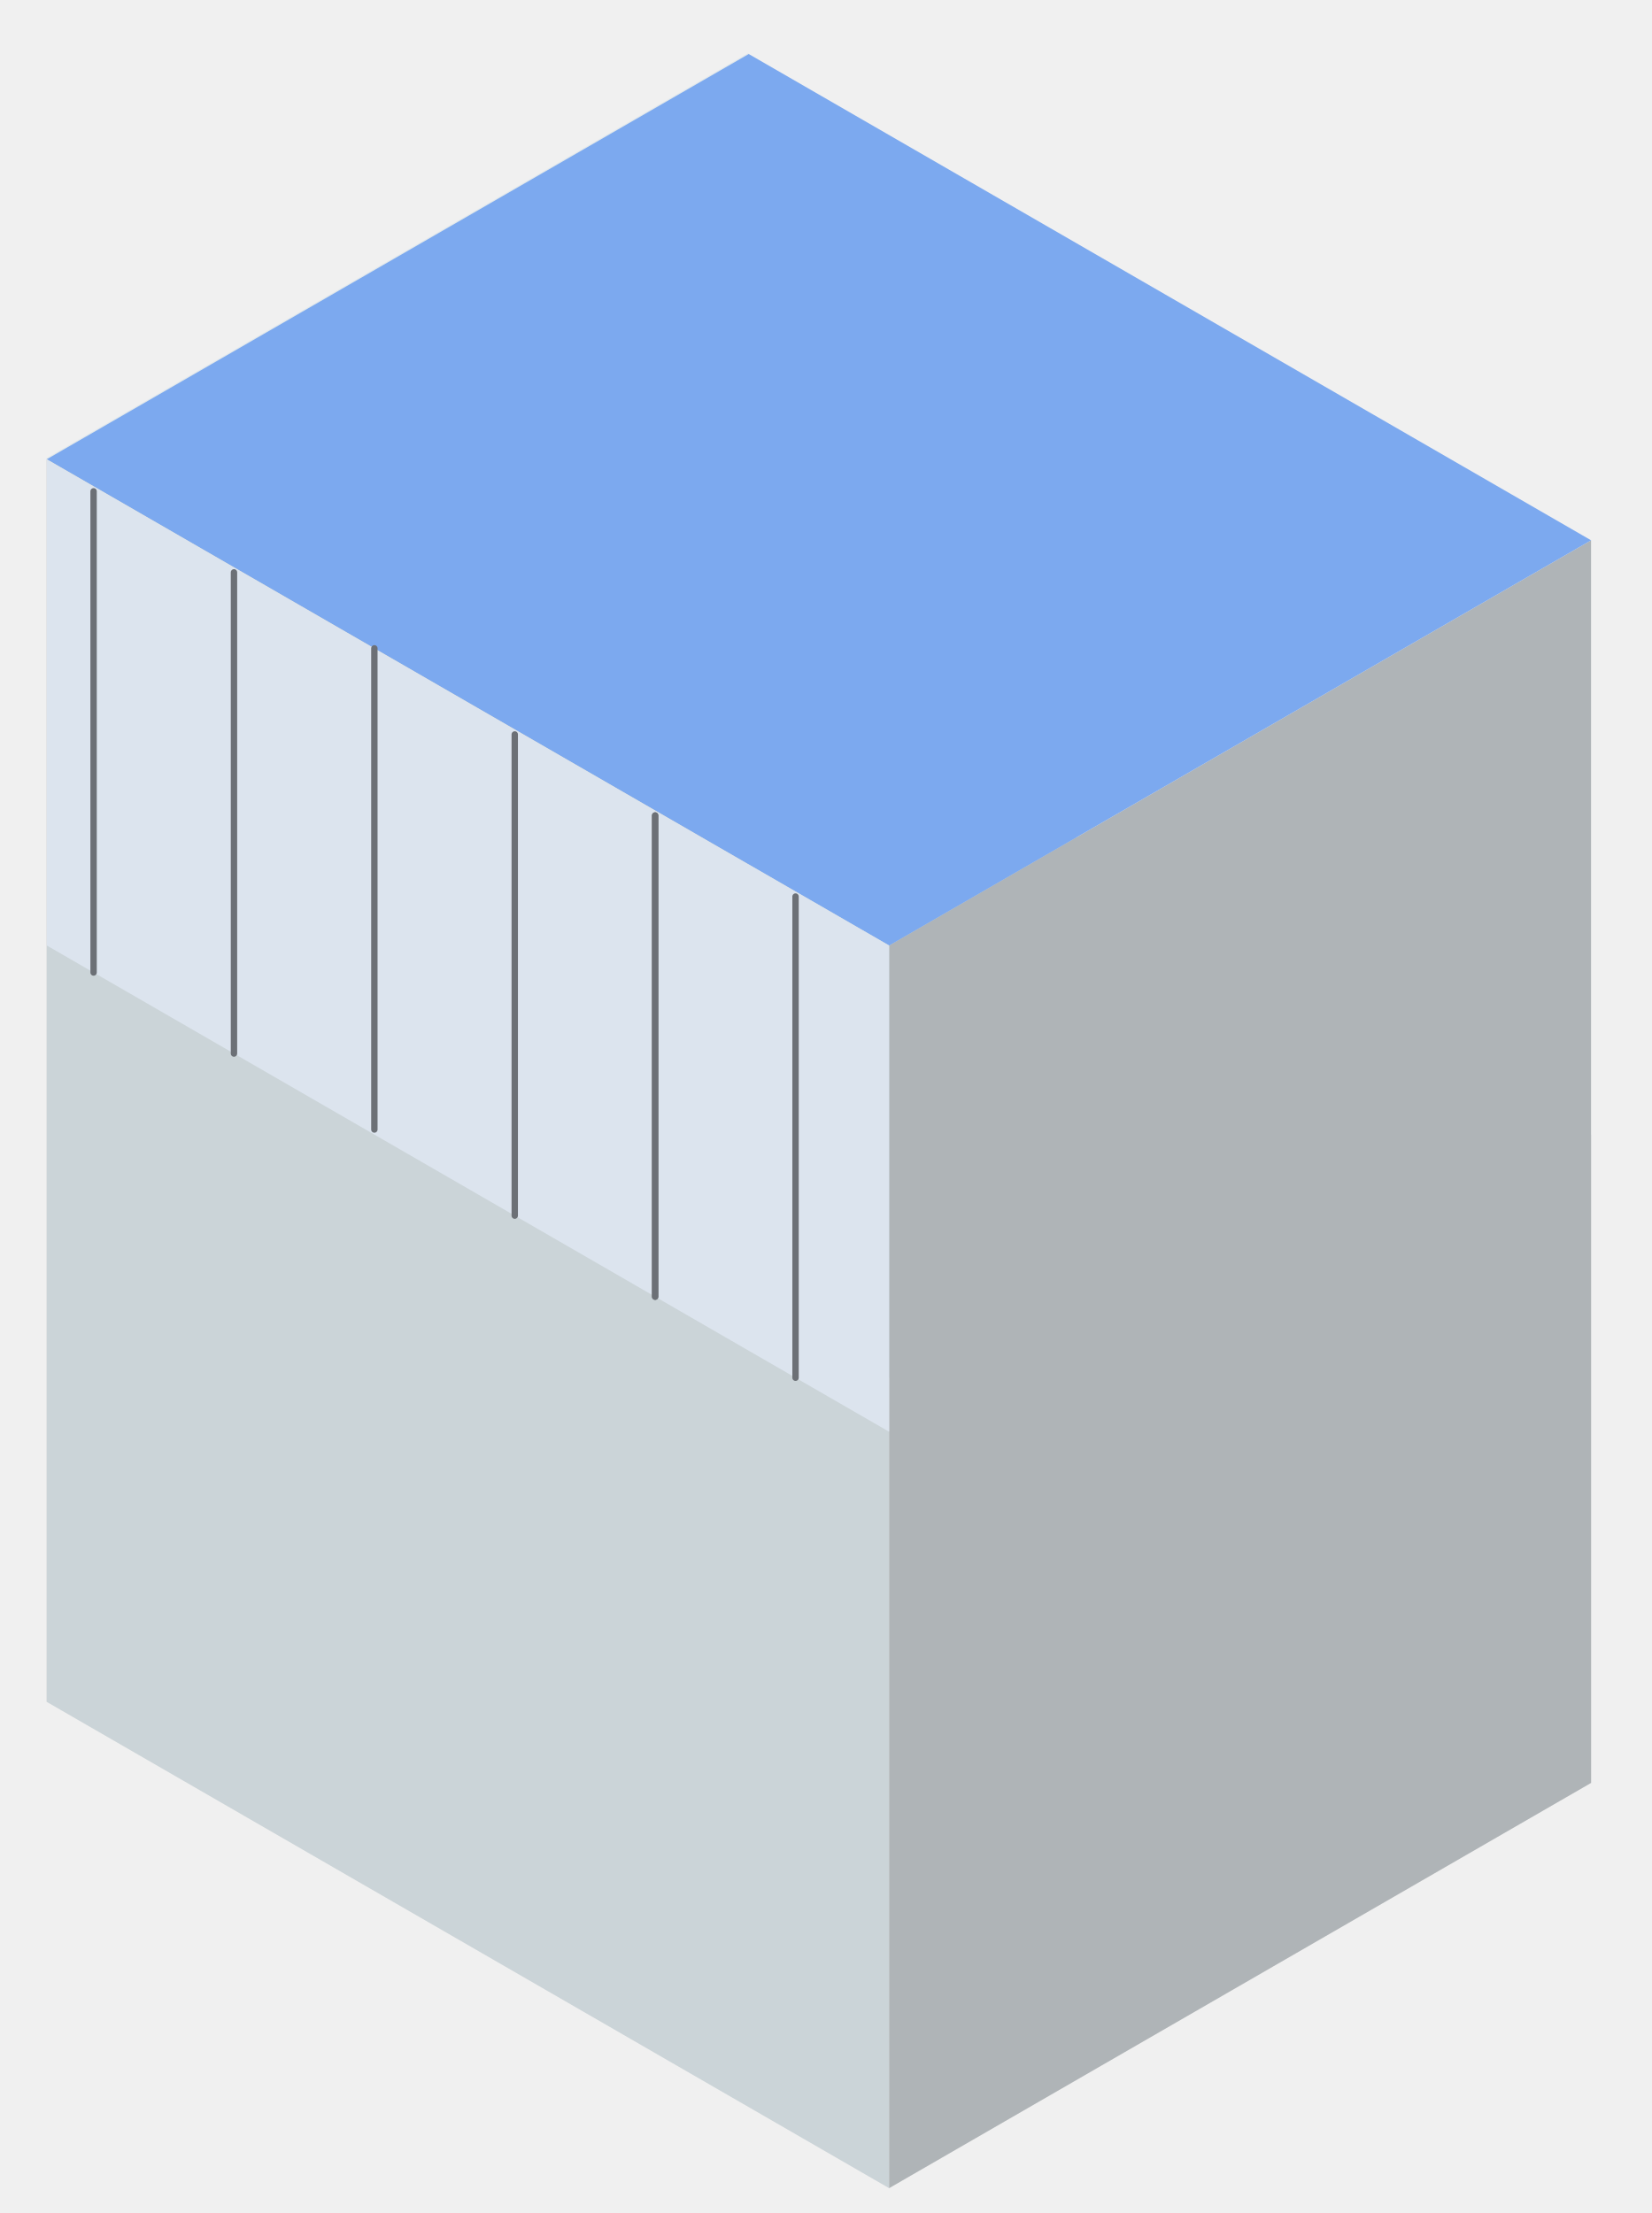
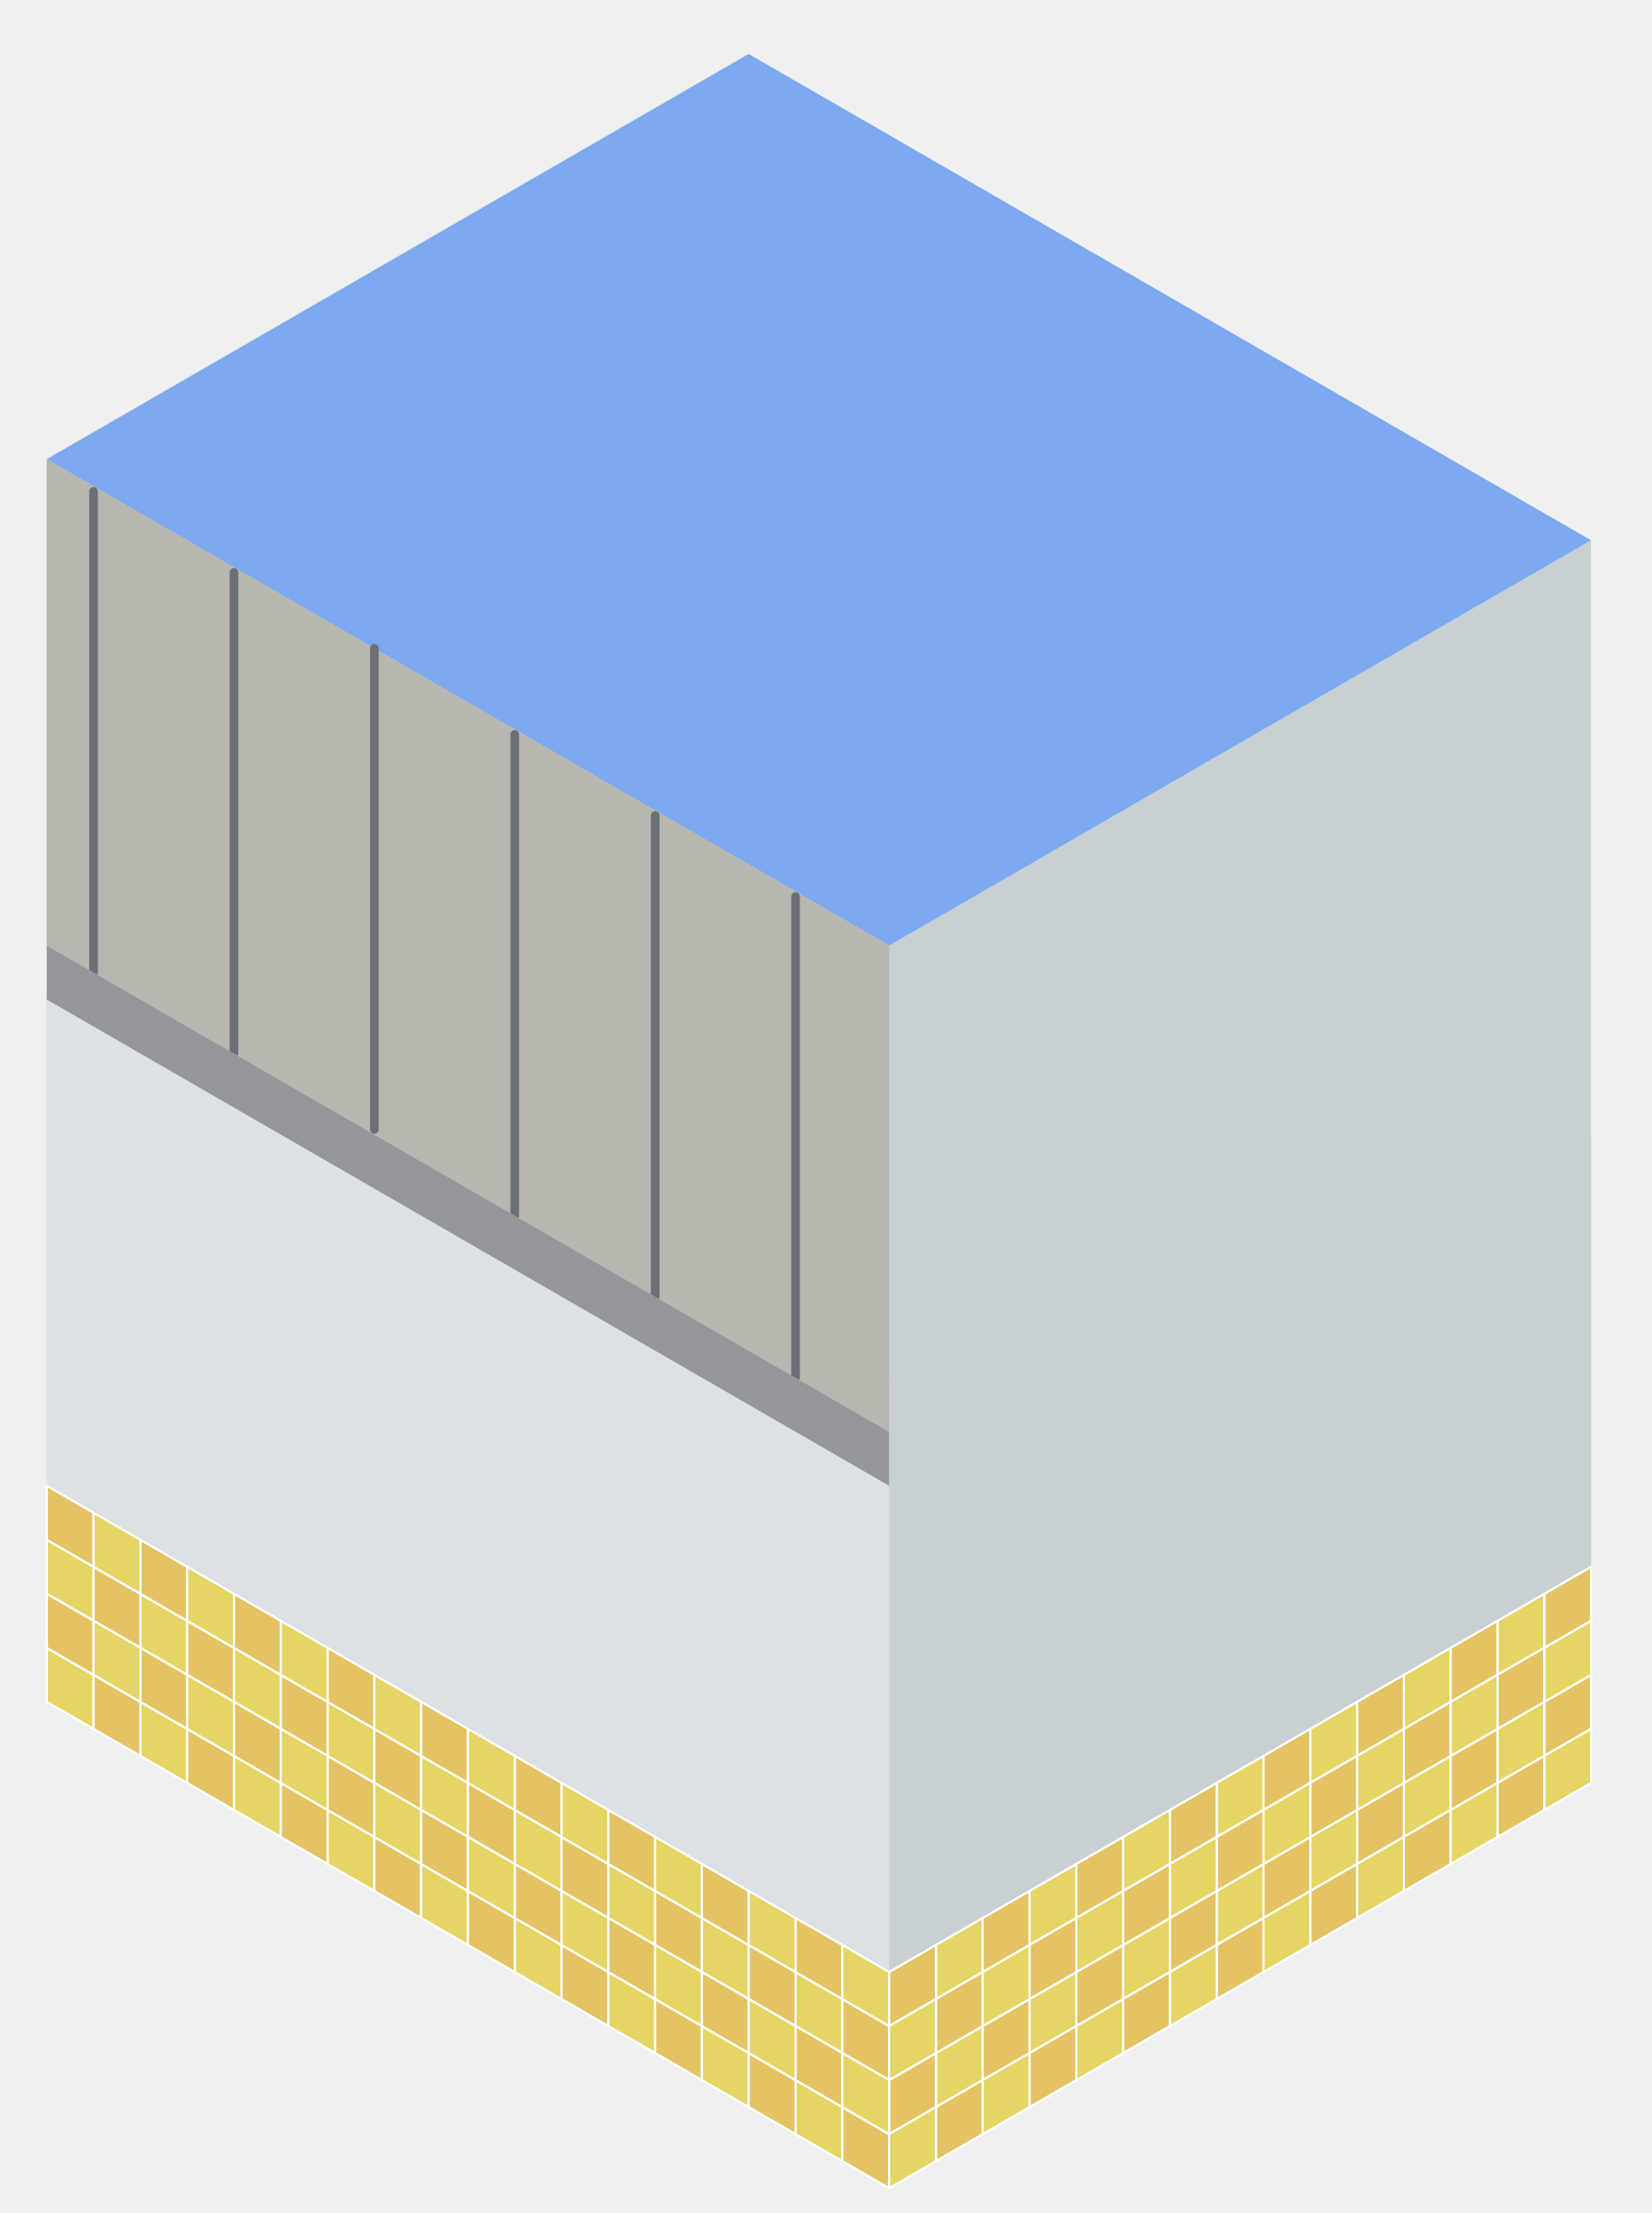
- <svg xmlns="http://www.w3.org/2000/svg" xmlns:ns1="http://vectornator.io" height="100%" style="fill-rule:evenodd;clip-rule:evenodd;stroke-linecap:round;stroke-linejoin:round;" xml:space="preserve" width="100%" version="1.1" viewBox="0 0 764.192 1024">
+ <svg xmlns="http://www.w3.org/2000/svg" height="100%" style="fill-rule:evenodd;clip-rule:evenodd;stroke-linecap:round;stroke-linejoin:round;" xlink="http://www.w3.org/1999/xlink" xml:space="preserve" width="100%" version="1.1" viewBox="0 0 764.192 1024">
  <defs />
-   <g id="Layer 1" ns1:layerName="Layer 1">
+   <g id="Layer 1" layerName="Layer 1">
+     <path stroke="#f5eeee" shadowColor="#322b2b" shadowOffset="5.815" stroke-width="0.1" fill="#eaeaea" stroke-linecap="butt" shadowAngle="0.462" stroke-linejoin="round" opacity="1" shadowRadius="19.614" d="M21.651+787.5L346.41+600L736.122+825L411.362+1012.5L21.651+787.5Z" stroke-opacity="0" shadowOpacity="0.549" />
+     <path stroke="#f5eeee" shadowColor="#000000" shadowOffset="0" stroke-width="1" fill="#afb4b7" stroke-linecap="butt" shadowAngle="1.571" stroke-linejoin="round" opacity="1" stroke-dasharray="0,6" shadowRadius="0.33" d="M21.651+212.5L346.41+25L346.41+600L21.651+787.5L21.651+212.5Z" stroke-opacity="0" shadowOpacity="0" />
+     <path stroke="#e1e8eb" shadowColor="#797d7f" shadowOffset="0" stroke-width="1" fill="#cbd4d8" stroke-linecap="butt" shadowAngle="0.416" stroke-linejoin="round" opacity="1" shadowRadius="6.828" d="M346.41+25L21.651+212.5" shadowOpacity="1" />
+     <path stroke="#adb1b2" stroke-opacity="0" stroke-width="1" d="M822.724+250L433.013+475L433.013+750L822.724+525L822.724+250Z" fill="#eadd8d" stroke-linecap="butt" fill-opacity="0" opacity="1" stroke-linejoin="round" />
+     <path stroke="#f5eeee" stroke-opacity="0" stroke-width="1" d="M411.362+437.5L21.651+212.5L21.651+787.5L411.362+1012.5L411.362+437.5Z" fill="#dbe1e4" stroke-linecap="butt" opacity="1" stroke-linejoin="round" />
+     <path stroke="#f5eeee" stroke-opacity="0" stroke-width="1" d="M346.41+300L666.041+484.539L736.122+525L736.122+825L346.41+600L346.41+300Z" fill="#cbd4d8" stroke-linecap="butt" opacity="1" stroke-linejoin="round" />
+     <path stroke="#f5eeee" shadowColor="#000000" shadowOffset="0" stroke-width="1" fill="#c8d0d4" stroke-linecap="butt" shadowAngle="1.571" stroke-linejoin="round" opacity="1" stroke-dasharray="0,6" shadowRadius="0.33" d="M411.362+437.5L736.122+250L736.122+825L411.362+1012.5L411.362+437.5Z" stroke-opacity="0" shadowOpacity="0" />
+     <path stroke="#f5eeee" shadowColor="#322b2b" shadowOffset="5.815" stroke-width="0.1" fill="#7ca9ef" stroke-linecap="butt" shadowAngle="0.462" stroke-linejoin="round" opacity="1" shadowRadius="19.614" d="M21.651+212.5L346.41+25L736.122+250L411.362+437.5L21.651+212.5Z" stroke-opacity="0" shadowOpacity="0.549" />
+     <path stroke="#f5eeee" stroke-opacity="0" stroke-width="0.1" d="M21.651+212.5L411.362+437.5L411.362+662.5L21.651+437.5L21.651+212.5Z" fill="#b7b6af" stroke-linecap="butt" opacity="1" stroke-linejoin="round" />
+     <path stroke="#6c7076" shadowColor="#2b2a2a" shadowOffset="0" stroke-width="4" fill="#95979c" stroke-linecap="butt" shadowAngle="1.571" stroke-linejoin="round" opacity="1" shadowRadius="0.33" d="M368.061+414.844L368.061+414.844L368.061+637.5L368.061+637.5L368.061+414.844Z" shadowOpacity="0.495" />
+     <path stroke="#6c7076" stroke-width="2.95" d="M303.109+377.344L303.109+377.344L303.109+600L303.109+600L303.109+377.344Z" fill="#6c7076" stroke-linecap="butt" opacity="1" stroke-linejoin="round" />
+     <path stroke="#6c7076" shadowColor="#2b2a2a" shadowOffset="0" stroke-width="4" fill="#95979c" stroke-linecap="butt" shadowAngle="1.571" stroke-linejoin="round" opacity="1" shadowRadius="0.33" d="M303.109+377.344L303.109+377.344L303.109+600L303.109+600L303.109+377.344Z" shadowOpacity="0.495" />
+     <path stroke="#6c7076" shadowColor="#2b2a2a" shadowOffset="0" stroke-width="4" fill="#95979c" stroke-linecap="butt" shadowAngle="1.571" stroke-linejoin="round" opacity="1" shadowRadius="0.33" d="M238.157+339.844L238.157+339.844L238.157+562.5L238.157+562.5L238.157+339.844Z" shadowOpacity="0.495" />
+     <path stroke="#6c7076" shadowColor="#2b2a2a" shadowOffset="0" stroke-width="4" fill="#95979c" stroke-linecap="butt" shadowAngle="1.571" stroke-linejoin="round" opacity="1" shadowRadius="0.33" d="M173.205+300L173.205+300L173.205+522.656L173.205+522.656L173.205+300Z" shadowOpacity="0.495" />
+     <path stroke="#6c7076" shadowColor="#2b2a2a" shadowOffset="0" stroke-width="4" fill="#95979c" stroke-linecap="butt" shadowAngle="1.571" stroke-linejoin="round" opacity="1" shadowRadius="0.33" d="M108.253+264.844L108.253+264.844L108.253+487.5L108.253+487.5L108.253+264.844Z" shadowOpacity="0.495" />
+     <path stroke="#6c7076" shadowColor="#2b2a2a" shadowOffset="0" stroke-width="4" fill="#95979c" stroke-linecap="butt" shadowAngle="1.571" stroke-linejoin="round" opacity="1" shadowRadius="0.33" d="M43.301+227.344L43.301+227.344L43.301+450L43.301+450L43.301+227.344Z" shadowOpacity="0.495" />
+     <g opacity="1">
+       <path stroke="#ffffff" stroke-width="1" d="M21.651+712.5L43.301+725L43.301+750L21.651+737.5L21.651+712.5Z" fill="#e4d564" stroke-linecap="butt" opacity="1" stroke-linejoin="round" />
+       <path stroke="#ffffff" stroke-width="1" d="M64.952+737.5L86.603+750L86.603+775L64.952+762.5L64.952+737.5Z" fill="#e4d564" stroke-linecap="butt" opacity="1" stroke-linejoin="round" />
+       <path stroke="#ffffff" stroke-width="1" d="M43.301+725L64.952+737.5L64.952+762.5L43.301+750L43.301+725Z" fill="#e4c364" stroke-linecap="butt" opacity="1" stroke-linejoin="round" />
+       <path stroke="#ffffff" stroke-width="1" d="M86.603+750L108.253+762.5L108.253+787.5L86.603+775L86.603+750Z" fill="#e4c364" stroke-linecap="butt" opacity="1" stroke-linejoin="round" />
+       <path stroke="#ffffff" stroke-width="1" d="M108.253+762.5L129.904+775L129.904+800L108.253+787.5L108.253+762.5Z" fill="#e4d564" stroke-linecap="butt" opacity="1" stroke-linejoin="round" />
+       <path stroke="#ffffff" stroke-width="1" d="M151.554+787.5L173.205+800L173.205+825L151.554+812.5L151.554+787.5Z" fill="#e4d564" stroke-linecap="butt" opacity="1" stroke-linejoin="round" />
+       <path stroke="#ffffff" stroke-width="1" d="M129.904+775L151.554+787.5L151.554+812.5L129.904+800L129.904+775Z" fill="#e4c364" stroke-linecap="butt" opacity="1" stroke-linejoin="round" />
+       <path stroke="#ffffff" stroke-width="1" d="M173.205+800L194.856+812.5L194.856+837.5L173.205+825L173.205+800Z" fill="#e4c364" stroke-linecap="butt" opacity="1" stroke-linejoin="round" />
+       <path stroke="#ffffff" stroke-width="1" d="M194.856+812.5L216.506+825L216.506+850L194.856+837.5L194.856+812.5Z" fill="#e4d564" stroke-linecap="butt" opacity="1" stroke-linejoin="round" />
+       <path stroke="#ffffff" stroke-width="1" d="M238.157+837.5L259.808+850L259.808+875L238.157+862.5L238.157+837.5Z" fill="#e4d564" stroke-linecap="butt" opacity="1" stroke-linejoin="round" />
+       <path stroke="#ffffff" stroke-width="1" d="M216.506+825L238.157+837.5L238.157+862.5L216.506+850L216.506+825Z" fill="#e4c364" stroke-linecap="butt" opacity="1" stroke-linejoin="round" />
+       <path stroke="#ffffff" stroke-width="1" d="M259.808+850L281.458+862.5L281.458+887.5L259.808+875L259.808+850Z" fill="#e4c364" stroke-linecap="butt" opacity="1" stroke-linejoin="round" />
+       <path stroke="#ffffff" stroke-width="1" d="M281.458+862.5L303.109+875L303.109+900L281.458+887.5L281.458+862.5Z" fill="#e4d564" stroke-linecap="butt" opacity="1" stroke-linejoin="round" />
+       <path stroke="#ffffff" stroke-width="1" d="M368.061+912.5L389.711+925L389.711+950L368.061+937.5L368.061+912.5Z" fill="#e4d564" stroke-linecap="butt" opacity="1" stroke-linejoin="round" />
+       <path stroke="#ffffff" stroke-width="1" d="M303.109+875L324.76+887.5L324.76+912.5L303.109+900L303.109+875Z" fill="#e4c364" stroke-linecap="butt" opacity="1" stroke-linejoin="round" />
+       <path stroke="#ffffff" stroke-width="1" d="M324.76+887.5L346.41+900L346.41+925L324.76+912.5L324.76+887.5Z" fill="#e4d564" stroke-linecap="butt" opacity="1" stroke-linejoin="round" />
+       <path stroke="#ffffff" stroke-width="1" d="M346.41+900L368.061+912.5L368.061+937.5L346.41+925L346.41+900Z" fill="#e4c364" stroke-linecap="butt" opacity="1" stroke-linejoin="round" />
+       <path stroke="#ffffff" stroke-width="1" d="M389.711+925L411.362+937.5L411.362+962.5L389.711+950L389.711+925Z" fill="#e4c364" stroke-linecap="butt" opacity="1" stroke-linejoin="round" />
+     </g>
+     <path stroke="#ffffff" stroke-width="1" d="M736.122+775L714.471+787.5L714.471+812.5L736.122+800L736.122+775Z" fill="#e4c364" stroke-linecap="butt" opacity="1" stroke-linejoin="round" />
+     <path stroke="#ffffff" stroke-width="1" d="M714.471+787.5L692.82+800L692.82+825L714.471+812.5L714.471+787.5Z" fill="#e4d564" stroke-linecap="butt" opacity="1" stroke-linejoin="round" />
+     <path stroke="#ffffff" stroke-width="1" d="M671.17+812.5L649.519+825L649.519+850L671.17+837.5L671.17+812.5Z" fill="#e4d564" stroke-linecap="butt" opacity="1" stroke-linejoin="round" />
+     <path stroke="#ffffff" stroke-width="1" d="M692.82+800L671.17+812.5L671.17+837.5L692.82+825L692.82+800Z" fill="#e4c364" stroke-linecap="butt" opacity="1" stroke-linejoin="round" />
+     <path stroke="#ffffff" stroke-width="1" d="M649.519+825L627.868+837.5L627.868+862.5L649.519+850L649.519+825Z" fill="#e4c364" stroke-linecap="butt" opacity="1" stroke-linejoin="round" />
+     <path stroke="#ffffff" stroke-width="1" d="M627.868+837.5L606.218+850L606.218+875L627.868+862.5L627.868+837.5Z" fill="#e4d564" stroke-linecap="butt" opacity="1" stroke-linejoin="round" />
+     <path stroke="#ffffff" stroke-width="1" d="M584.567+862.5L562.917+875L562.917+900L584.567+887.5L584.567+862.5Z" fill="#e4d564" stroke-linecap="butt" opacity="1" stroke-linejoin="round" />
+     <path stroke="#ffffff" stroke-width="1" d="M606.218+850L584.567+862.5L584.567+887.5L606.218+875L606.218+850Z" fill="#e4c364" stroke-linecap="butt" opacity="1" stroke-linejoin="round" />
+     <path stroke="#ffffff" stroke-width="1" d="M562.917+875L541.266+887.5L541.266+912.5L562.917+900L562.917+875Z" fill="#e4c364" stroke-linecap="butt" opacity="1" stroke-linejoin="round" />
+     <path stroke="#ffffff" stroke-width="1" d="M541.266+887.5L519.615+900L519.615+925L541.266+912.5L541.266+887.5Z" fill="#e4d564" stroke-linecap="butt" opacity="1" stroke-linejoin="round" />
+     <path stroke="#ffffff" stroke-width="1" d="M454.663+937.5L433.013+950L433.013+975L454.663+962.5L454.663+937.5Z" fill="#e4d564" stroke-linecap="butt" opacity="1" stroke-linejoin="round" />
+     <path stroke="#ffffff" stroke-width="1" d="M519.615+900L497.965+912.5L497.965+937.5L519.615+925L519.615+900Z" fill="#e4c364" stroke-linecap="butt" opacity="1" stroke-linejoin="round" />
+     <path stroke="#ffffff" stroke-width="1" d="M497.965+912.5L476.314+925L476.314+950L497.965+937.5L497.965+912.5Z" fill="#e4d564" stroke-linecap="butt" opacity="1" stroke-linejoin="round" />
+     <path stroke="#ffffff" stroke-width="1" d="M476.314+925L454.663+937.5L454.663+962.5L476.314+950L476.314+925Z" fill="#e4c364" stroke-linecap="butt" opacity="1" stroke-linejoin="round" />
+     <path stroke="#ffffff" stroke-width="1" d="M433.013+950L411.362+962.5L411.362+987.5L433.013+975L433.013+950Z" fill="#e4c364" stroke-linecap="butt" opacity="1" stroke-linejoin="round" />
+     <g opacity="1">
+       <path stroke="#ffffff" stroke-width="1" d="M21.651+762.5L43.301+775L43.301+800L21.651+787.5L21.651+762.5Z" fill="#e4d564" stroke-linecap="butt" opacity="1" stroke-linejoin="round" />
+       <path stroke="#ffffff" stroke-width="1" d="M64.952+787.5L86.603+800L86.603+825L64.952+812.5L64.952+787.5Z" fill="#e4d564" stroke-linecap="butt" opacity="1" stroke-linejoin="round" />
+       <path stroke="#ffffff" stroke-width="1" d="M43.301+775L64.952+787.5L64.952+812.5L43.301+800L43.301+775Z" fill="#e4c364" stroke-linecap="butt" opacity="1" stroke-linejoin="round" />
+       <path stroke="#ffffff" stroke-width="1" d="M86.603+800L108.253+812.5L108.253+837.5L86.603+825L86.603+800Z" fill="#e4c364" stroke-linecap="butt" opacity="1" stroke-linejoin="round" />
+       <path stroke="#ffffff" stroke-width="1" d="M108.253+812.5L129.904+825L129.904+850L108.253+837.5L108.253+812.5Z" fill="#e4d564" stroke-linecap="butt" opacity="1" stroke-linejoin="round" />
+       <path stroke="#ffffff" stroke-width="1" d="M151.554+837.5L173.205+850L173.205+875L151.554+862.5L151.554+837.5Z" fill="#e4d564" stroke-linecap="butt" opacity="1" stroke-linejoin="round" />
+       <path stroke="#ffffff" stroke-width="1" d="M129.904+825L151.554+837.5L151.554+862.5L129.904+850L129.904+825Z" fill="#e4c364" stroke-linecap="butt" opacity="1" stroke-linejoin="round" />
+       <path stroke="#ffffff" stroke-width="1" d="M173.205+850L194.856+862.5L194.856+887.5L173.205+875L173.205+850Z" fill="#e4c364" stroke-linecap="butt" opacity="1" stroke-linejoin="round" />
+       <path stroke="#ffffff" stroke-width="1" d="M194.856+862.5L216.506+875L216.506+900L194.856+887.5L194.856+862.5Z" fill="#e4d564" stroke-linecap="butt" opacity="1" stroke-linejoin="round" />
+       <path stroke="#ffffff" stroke-width="1" d="M238.157+887.5L259.808+900L259.808+925L238.157+912.5L238.157+887.5Z" fill="#e4d564" stroke-linecap="butt" opacity="1" stroke-linejoin="round" />
+       <path stroke="#ffffff" stroke-width="1" d="M216.506+875L238.157+887.5L238.157+912.5L216.506+900L216.506+875Z" fill="#e4c364" stroke-linecap="butt" opacity="1" stroke-linejoin="round" />
+       <path stroke="#ffffff" stroke-width="1" d="M259.808+900L281.458+912.5L281.458+937.5L259.808+925L259.808+900Z" fill="#e4c364" stroke-linecap="butt" opacity="1" stroke-linejoin="round" />
+       <path stroke="#ffffff" stroke-width="1" d="M281.458+912.5L303.109+925L303.109+950L281.458+937.5L281.458+912.5Z" fill="#e4d564" stroke-linecap="butt" opacity="1" stroke-linejoin="round" />
+       <path stroke="#ffffff" stroke-width="1" d="M368.061+962.5L389.711+975L389.711+1000L368.061+987.5L368.061+962.5Z" fill="#e4d564" stroke-linecap="butt" opacity="1" stroke-linejoin="round" />
+       <path stroke="#ffffff" stroke-width="1" d="M303.109+925L324.76+937.5L324.76+962.5L303.109+950L303.109+925Z" fill="#e4c364" stroke-linecap="butt" opacity="1" stroke-linejoin="round" />
+       <path stroke="#ffffff" stroke-width="1" d="M324.76+937.5L346.41+950L346.41+975L324.76+962.5L324.76+937.5Z" fill="#e4d564" stroke-linecap="butt" opacity="1" stroke-linejoin="round" />
+       <path stroke="#ffffff" stroke-width="1" d="M346.41+950L368.061+962.5L368.061+987.5L346.41+975L346.41+950Z" fill="#e4c364" stroke-linecap="butt" opacity="1" stroke-linejoin="round" />
+       <path stroke="#ffffff" stroke-width="1" d="M389.711+975L411.362+987.5L411.362+1012.5L389.711+1000L389.711+975Z" fill="#e4c364" stroke-linecap="butt" opacity="1" stroke-linejoin="round" />
+     </g>
+     <g opacity="1">
+       <path stroke="#ffffff" stroke-width="1" d="M21.651+687.5L43.301+700L43.301+725L21.651+712.5L21.651+687.5Z" fill="#e4c364" stroke-linecap="butt" opacity="1" stroke-linejoin="round" />
+       <path stroke="#ffffff" stroke-width="1" d="M64.952+712.5L86.603+725L86.603+750L64.952+737.5L64.952+712.5Z" fill="#e4c364" stroke-linecap="butt" opacity="1" stroke-linejoin="round" />
+       <path stroke="#ffffff" stroke-width="1" d="M43.301+700L64.952+712.5L64.952+737.5L43.301+725L43.301+700Z" fill="#e4d564" stroke-linecap="butt" opacity="1" stroke-linejoin="round" />
+       <path stroke="#ffffff" stroke-width="1" d="M86.603+725L108.253+737.5L108.253+762.5L86.603+750L86.603+725Z" fill="#e4d564" stroke-linecap="butt" opacity="1" stroke-linejoin="round" />
+       <path stroke="#ffffff" stroke-width="1" d="M108.253+737.5L129.904+750L129.904+775L108.253+762.5L108.253+737.5Z" fill="#e4c364" stroke-linecap="butt" opacity="1" stroke-linejoin="round" />
+       <path stroke="#ffffff" stroke-width="1" d="M151.554+762.5L173.205+775L173.205+800L151.554+787.5L151.554+762.5Z" fill="#e4c364" stroke-linecap="butt" opacity="1" stroke-linejoin="round" />
+       <path stroke="#ffffff" stroke-width="1" d="M129.904+750L151.554+762.5L151.554+787.5L129.904+775L129.904+750Z" fill="#e4d564" stroke-linecap="butt" opacity="1" stroke-linejoin="round" />
+       <path stroke="#ffffff" stroke-width="1" d="M173.205+775L194.856+787.5L194.856+812.5L173.205+800L173.205+775Z" fill="#e4d564" stroke-linecap="butt" opacity="1" stroke-linejoin="round" />
+       <path stroke="#ffffff" stroke-width="1" d="M194.856+787.5L216.506+800L216.506+825L194.856+812.5L194.856+787.5Z" fill="#e4c364" stroke-linecap="butt" opacity="1" stroke-linejoin="round" />
+       <path stroke="#ffffff" stroke-width="1" d="M238.157+812.5L259.808+825L259.808+850L238.157+837.5L238.157+812.5Z" fill="#e4c364" stroke-linecap="butt" opacity="1" stroke-linejoin="round" />
+       <path stroke="#ffffff" stroke-width="1" d="M216.506+800L238.157+812.5L238.157+837.5L216.506+825L216.506+800Z" fill="#e4d564" stroke-linecap="butt" opacity="1" stroke-linejoin="round" />
+       <path stroke="#ffffff" stroke-width="1" d="M259.808+825L281.458+837.5L281.458+862.5L259.808+850L259.808+825Z" fill="#e4d564" stroke-linecap="butt" opacity="1" stroke-linejoin="round" />
+       <path stroke="#ffffff" stroke-width="1" d="M281.458+837.5L303.109+850L303.109+875L281.458+862.5L281.458+837.5Z" fill="#e4c364" stroke-linecap="butt" opacity="1" stroke-linejoin="round" />
+       <path stroke="#ffffff" stroke-width="1" d="M368.061+887.5L389.711+900L389.711+925L368.061+912.5L368.061+887.5Z" fill="#e4c364" stroke-linecap="butt" opacity="1" stroke-linejoin="round" />
+       <path stroke="#ffffff" stroke-width="1" d="M303.109+850L324.76+862.5L324.76+887.5L303.109+875L303.109+850Z" fill="#e4d564" stroke-linecap="butt" opacity="1" stroke-linejoin="round" />
+       <path stroke="#ffffff" stroke-width="1" d="M324.76+862.5L346.41+875L346.41+900L324.76+887.5L324.76+862.5Z" fill="#e4c364" stroke-linecap="butt" opacity="1" stroke-linejoin="round" />
+       <path stroke="#ffffff" stroke-width="1" d="M346.41+875L368.061+887.5L368.061+912.5L346.41+900L346.41+875Z" fill="#e4d564" stroke-linecap="butt" opacity="1" stroke-linejoin="round" />
+       <path stroke="#ffffff" stroke-width="1" d="M389.711+900L411.362+912.5L411.362+937.5L389.711+925L389.711+900Z" fill="#e4d564" stroke-linecap="butt" opacity="1" stroke-linejoin="round" />
+     </g>
    <g opacity="1">
      <g opacity="1">
-         <path stroke="#f5eeee" ns1:shadowColor="#322b2b" ns1:shadowOffset="5.81494" stroke-width="0.1" fill="#eaeaea" stroke-linecap="butt" ns1:shadowAngle="0.46248" stroke-linejoin="round" opacity="1" ns1:shadowRadius="19.614" d="M21.651+787.5L346.41+600L736.122+825L411.362+1012.5L21.651+787.5Z" stroke-opacity="0" ns1:shadowOpacity="0.548547" />
-         <path stroke="#f5eeee" ns1:shadowColor="#000000" ns1:shadowOffset="0" stroke-width="1" fill="#afb4b7" stroke-linecap="butt" ns1:shadowAngle="1.5708" stroke-linejoin="round" opacity="1" stroke-dasharray="0,6" ns1:shadowRadius="0.330396" d="M21.651+212.5L346.41+25L346.41+600L21.651+787.5L21.651+212.5Z" stroke-opacity="0" ns1:shadowOpacity="0" />
-         <path stroke="#e1e8eb" ns1:shadowColor="#797d7f" ns1:shadowOffset="0" stroke-width="1" fill="#cbd4d8" stroke-linecap="butt" ns1:shadowAngle="0.415828" stroke-linejoin="round" opacity="1" ns1:shadowRadius="6.8282" d="M346.41+25L21.651+212.5" ns1:shadowOpacity="1" />
-         <path stroke="#adb1b2" stroke-opacity="0" stroke-width="1" d="M822.724+250L433.013+475L433.013+750L822.724+525L822.724+250Z" fill="#eadd8d" stroke-linecap="butt" fill-opacity="0" opacity="1" stroke-linejoin="round" />
-         <path stroke="#f5eeee" stroke-opacity="0" stroke-width="1" d="M411.362+437.5L21.651+212.5L21.651+787.5L411.362+1012.5L411.362+437.5Z" fill="#cbd4d8" stroke-linecap="butt" opacity="1" stroke-linejoin="round" />
-         <path stroke="#f5eeee" stroke-opacity="0" stroke-width="1" d="M346.41+300L666.041+484.539L736.122+525L736.122+825L346.41+600L346.41+300Z" fill="#cbd4d8" stroke-linecap="butt" opacity="1" stroke-linejoin="round" />
-         <path stroke="#f5eeee" ns1:shadowColor="#000000" ns1:shadowOffset="0" stroke-width="1" fill="#afb4b7" stroke-linecap="butt" ns1:shadowAngle="1.5708" stroke-linejoin="round" opacity="1" stroke-dasharray="0,6" ns1:shadowRadius="0.330396" d="M411.362+437.5L736.122+250L736.122+825L411.362+1012.5L411.362+437.5Z" stroke-opacity="0" ns1:shadowOpacity="0" />
-         <path stroke="#f5eeee" ns1:shadowColor="#322b2b" ns1:shadowOffset="5.81494" stroke-width="0.1" fill="#7ca9ef" stroke-linecap="butt" ns1:shadowAngle="0.46248" stroke-linejoin="round" opacity="1" ns1:shadowRadius="19.614" d="M21.651+212.5L346.41+25L736.122+250L411.362+437.5L21.651+212.5Z" stroke-opacity="0" ns1:shadowOpacity="0.548547" />
+         <path stroke="#ffffff" stroke-width="1" d="M736.122+725L714.471+737.5L714.471+762.5L736.122+750L736.122+725Z" fill="#e4c364" stroke-linecap="butt" opacity="1" stroke-linejoin="round" />
+         <path stroke="#ffffff" stroke-width="1" d="M714.471+737.5L692.82+750L692.82+775L714.471+762.5L714.471+737.5Z" fill="#e4d564" stroke-linecap="butt" opacity="1" stroke-linejoin="round" />
+         <path stroke="#ffffff" stroke-width="1" d="M671.17+762.5L649.519+775L649.519+800L671.17+787.5L671.17+762.5Z" fill="#e4d564" stroke-linecap="butt" opacity="1" stroke-linejoin="round" />
+         <path stroke="#ffffff" stroke-width="1" d="M692.82+750L671.17+762.5L671.17+787.5L692.82+775L692.82+750Z" fill="#e4c364" stroke-linecap="butt" opacity="1" stroke-linejoin="round" />
+         <path stroke="#ffffff" stroke-width="1" d="M649.519+775L627.868+787.5L627.868+812.5L649.519+800L649.519+775Z" fill="#e4c364" stroke-linecap="butt" opacity="1" stroke-linejoin="round" />
+         <path stroke="#ffffff" stroke-width="1" d="M627.868+787.5L606.218+800L606.218+825L627.868+812.5L627.868+787.5Z" fill="#e4d564" stroke-linecap="butt" opacity="1" stroke-linejoin="round" />
+         <path stroke="#ffffff" stroke-width="1" d="M584.567+812.5L562.917+825L562.917+850L584.567+837.5L584.567+812.5Z" fill="#e4d564" stroke-linecap="butt" opacity="1" stroke-linejoin="round" />
+         <path stroke="#ffffff" stroke-width="1" d="M606.218+800L584.567+812.5L584.567+837.5L606.218+825L606.218+800Z" fill="#e4c364" stroke-linecap="butt" opacity="1" stroke-linejoin="round" />
+         <path stroke="#ffffff" stroke-width="1" d="M562.917+825L541.266+837.5L541.266+862.5L562.917+850L562.917+825Z" fill="#e4c364" stroke-linecap="butt" opacity="1" stroke-linejoin="round" />
+         <path stroke="#ffffff" stroke-width="1" d="M541.266+837.5L519.615+850L519.615+875L541.266+862.5L541.266+837.5Z" fill="#e4d564" stroke-linecap="butt" opacity="1" stroke-linejoin="round" />
+         <path stroke="#ffffff" stroke-width="1" d="M454.663+887.5L433.013+900L433.013+925L454.663+912.5L454.663+887.5Z" fill="#e4d564" stroke-linecap="butt" opacity="1" stroke-linejoin="round" />
+         <path stroke="#ffffff" stroke-width="1" d="M519.615+850L497.965+862.5L497.965+887.5L519.615+875L519.615+850Z" fill="#e4c364" stroke-linecap="butt" opacity="1" stroke-linejoin="round" />
+         <path stroke="#ffffff" stroke-width="1" d="M497.965+862.5L476.314+875L476.314+900L497.965+887.5L497.965+862.5Z" fill="#e4d564" stroke-linecap="butt" opacity="1" stroke-linejoin="round" />
+         <path stroke="#ffffff" stroke-width="1" d="M476.314+875L454.663+887.5L454.663+912.5L476.314+900L476.314+875Z" fill="#e4c364" stroke-linecap="butt" opacity="1" stroke-linejoin="round" />
+         <path stroke="#ffffff" stroke-width="1" d="M433.013+900L411.362+912.5L411.362+937.5L433.013+925L433.013+900Z" fill="#e4c364" stroke-linecap="butt" opacity="1" stroke-linejoin="round" />
      </g>
-       <path stroke="#f5eeee" stroke-opacity="0" stroke-width="0.1" d="M21.651+212.5L411.362+437.5L411.362+662.5L21.651+437.5L21.651+212.5Z" fill="#dce4ee" stroke-linecap="butt" opacity="1" stroke-linejoin="round" />
-       <path stroke="#6c7076" stroke-width="2.95" d="M368.061+414.844L368.061+414.844L368.061+637.5L368.061+637.5L368.061+414.844Z" fill="#6c7076" stroke-linecap="butt" opacity="1" stroke-linejoin="round" />
-       <path stroke="#6c7076" stroke-width="2.95" d="M303.109+377.344L303.109+377.344L303.109+600L303.109+600L303.109+377.344Z" fill="#6c7076" stroke-linecap="butt" opacity="1" stroke-linejoin="round" />
-       <path stroke="#6c7076" stroke-width="2.95" d="M303.109+377.344L303.109+377.344L303.109+600L303.109+600L303.109+377.344Z" fill="#6c7076" stroke-linecap="butt" opacity="1" stroke-linejoin="round" />
-       <path stroke="#6c7076" stroke-width="2.95" d="M238.157+339.844L238.157+339.844L238.157+562.5L238.157+562.5L238.157+339.844Z" fill="#6c7076" stroke-linecap="butt" opacity="1" stroke-linejoin="round" />
-       <path stroke="#6c7076" stroke-width="2.95" d="M173.205+300L173.205+300L173.205+522.656L173.205+522.656L173.205+300Z" fill="#6c7076" stroke-linecap="butt" opacity="1" stroke-linejoin="round" />
-       <path stroke="#6c7076" stroke-width="2.95" d="M108.253+264.844L108.253+264.844L108.253+487.5L108.253+487.5L108.253+264.844Z" fill="#6c7076" stroke-linecap="butt" opacity="1" stroke-linejoin="round" />
-       <path stroke="#6c7076" stroke-width="2.95" d="M43.301+227.344L43.301+227.344L43.301+450L43.301+450L43.301+227.344Z" fill="#6c7076" stroke-linecap="butt" opacity="1" stroke-linejoin="round" />
+       <g opacity="1">
+         <path stroke="#ffffff" stroke-width="1" d="M736.122+750L714.471+762.5L714.471+787.5L736.122+775L736.122+750Z" fill="#e4d564" stroke-linecap="butt" opacity="1" stroke-linejoin="round" />
+         <path stroke="#ffffff" stroke-width="1" d="M714.471+762.5L692.82+775L692.82+800L714.471+787.5L714.471+762.5Z" fill="#e4c364" stroke-linecap="butt" opacity="1" stroke-linejoin="round" />
+         <path stroke="#ffffff" stroke-width="1" d="M671.17+787.5L649.519+800L649.519+825L671.17+812.5L671.17+787.5Z" fill="#e4c364" stroke-linecap="butt" opacity="1" stroke-linejoin="round" />
+         <path stroke="#ffffff" stroke-width="1" d="M692.82+775L671.17+787.5L671.17+812.5L692.82+800L692.82+775Z" fill="#e4d564" stroke-linecap="butt" opacity="1" stroke-linejoin="round" />
+         <path stroke="#ffffff" stroke-width="1" d="M649.519+800L627.868+812.5L627.868+837.5L649.519+825L649.519+800Z" fill="#e4d564" stroke-linecap="butt" opacity="1" stroke-linejoin="round" />
+         <path stroke="#ffffff" stroke-width="1" d="M627.868+812.5L606.218+825L606.218+850L627.868+837.5L627.868+812.5Z" fill="#e4c364" stroke-linecap="butt" opacity="1" stroke-linejoin="round" />
+         <path stroke="#ffffff" stroke-width="1" d="M584.567+837.5L562.917+850L562.917+875L584.567+862.5L584.567+837.5Z" fill="#e4c364" stroke-linecap="butt" opacity="1" stroke-linejoin="round" />
+         <path stroke="#ffffff" stroke-width="1" d="M606.218+825L584.567+837.5L584.567+862.5L606.218+850L606.218+825Z" fill="#e4d564" stroke-linecap="butt" opacity="1" stroke-linejoin="round" />
+         <path stroke="#ffffff" stroke-width="1" d="M562.917+850L541.266+862.5L541.266+887.5L562.917+875L562.917+850Z" fill="#e4d564" stroke-linecap="butt" opacity="1" stroke-linejoin="round" />
+         <path stroke="#ffffff" stroke-width="1" d="M541.266+862.5L519.615+875L519.615+900L541.266+887.5L541.266+862.5Z" fill="#e4c364" stroke-linecap="butt" opacity="1" stroke-linejoin="round" />
+         <path stroke="#ffffff" stroke-width="1" d="M454.663+912.5L433.013+925L433.013+950L454.663+937.5L454.663+912.5Z" fill="#e4c364" stroke-linecap="butt" opacity="1" stroke-linejoin="round" />
+         <path stroke="#ffffff" stroke-width="1" d="M519.615+875L497.965+887.5L497.965+912.5L519.615+900L519.615+875Z" fill="#e4d564" stroke-linecap="butt" opacity="1" stroke-linejoin="round" />
+         <path stroke="#ffffff" stroke-width="1" d="M497.965+887.5L476.314+900L476.314+925L497.965+912.5L497.965+887.5Z" fill="#e4c364" stroke-linecap="butt" opacity="1" stroke-linejoin="round" />
+         <path stroke="#ffffff" stroke-width="1" d="M476.314+900L454.663+912.5L454.663+937.5L476.314+925L476.314+900Z" fill="#e4d564" stroke-linecap="butt" opacity="1" stroke-linejoin="round" />
+         <path stroke="#ffffff" stroke-width="1" d="M433.013+925L411.362+937.5L411.362+962.5L433.013+950L433.013+925Z" fill="#e4d564" stroke-linecap="butt" opacity="1" stroke-linejoin="round" />
+       </g>
    </g>
+     <g opacity="1">
+       <path stroke="#ffffff" stroke-width="1" d="M21.651+737.5L43.301+750L43.301+775L21.651+762.5L21.651+737.5Z" fill="#e4c364" stroke-linecap="butt" opacity="1" stroke-linejoin="round" />
+       <path stroke="#ffffff" stroke-width="1" d="M64.952+762.5L86.603+775L86.603+800L64.952+787.5L64.952+762.5Z" fill="#e4c364" stroke-linecap="butt" opacity="1" stroke-linejoin="round" />
+       <path stroke="#ffffff" stroke-width="1" d="M43.301+750L64.952+762.5L64.952+787.5L43.301+775L43.301+750Z" fill="#e4d564" stroke-linecap="butt" opacity="1" stroke-linejoin="round" />
+       <path stroke="#ffffff" stroke-width="1" d="M86.603+775L108.253+787.5L108.253+812.5L86.603+800L86.603+775Z" fill="#e4d564" stroke-linecap="butt" opacity="1" stroke-linejoin="round" />
+       <path stroke="#ffffff" stroke-width="1" d="M108.253+787.5L129.904+800L129.904+825L108.253+812.5L108.253+787.5Z" fill="#e4c364" stroke-linecap="butt" opacity="1" stroke-linejoin="round" />
+       <path stroke="#ffffff" stroke-width="1" d="M151.554+812.5L173.205+825L173.205+850L151.554+837.5L151.554+812.5Z" fill="#e4c364" stroke-linecap="butt" opacity="1" stroke-linejoin="round" />
+       <path stroke="#ffffff" stroke-width="1" d="M129.904+800L151.554+812.5L151.554+837.5L129.904+825L129.904+800Z" fill="#e4d564" stroke-linecap="butt" opacity="1" stroke-linejoin="round" />
+       <path stroke="#ffffff" stroke-width="1" d="M173.205+825L194.856+837.5L194.856+862.5L173.205+850L173.205+825Z" fill="#e4d564" stroke-linecap="butt" opacity="1" stroke-linejoin="round" />
+       <path stroke="#ffffff" stroke-width="1" d="M194.856+837.5L216.506+850L216.506+875L194.856+862.5L194.856+837.5Z" fill="#e4c364" stroke-linecap="butt" opacity="1" stroke-linejoin="round" />
+       <path stroke="#ffffff" stroke-width="1" d="M238.157+862.5L259.808+875L259.808+900L238.157+887.5L238.157+862.5Z" fill="#e4c364" stroke-linecap="butt" opacity="1" stroke-linejoin="round" />
+       <path stroke="#ffffff" stroke-width="1" d="M216.506+850L238.157+862.5L238.157+887.5L216.506+875L216.506+850Z" fill="#e4d564" stroke-linecap="butt" opacity="1" stroke-linejoin="round" />
+       <path stroke="#ffffff" stroke-width="1" d="M259.808+875L281.458+887.5L281.458+912.5L259.808+900L259.808+875Z" fill="#e4d564" stroke-linecap="butt" opacity="1" stroke-linejoin="round" />
+       <path stroke="#ffffff" stroke-width="1" d="M281.458+887.5L303.109+900L303.109+925L281.458+912.5L281.458+887.5Z" fill="#e4c364" stroke-linecap="butt" opacity="1" stroke-linejoin="round" />
+       <path stroke="#ffffff" stroke-width="1" d="M368.061+937.5L389.711+950L389.711+975L368.061+962.5L368.061+937.5Z" fill="#e4c364" stroke-linecap="butt" opacity="1" stroke-linejoin="round" />
+       <path stroke="#ffffff" stroke-width="1" d="M303.109+900L324.76+912.5L324.76+937.5L303.109+925L303.109+900Z" fill="#e4d564" stroke-linecap="butt" opacity="1" stroke-linejoin="round" />
+       <path stroke="#ffffff" stroke-width="1" d="M324.76+912.5L346.41+925L346.41+950L324.76+937.5L324.76+912.5Z" fill="#e4c364" stroke-linecap="butt" opacity="1" stroke-linejoin="round" />
+       <path stroke="#ffffff" stroke-width="1" d="M346.41+925L368.061+937.5L368.061+962.5L346.41+950L346.41+925Z" fill="#e4d564" stroke-linecap="butt" opacity="1" stroke-linejoin="round" />
+       <path stroke="#ffffff" stroke-width="1" d="M389.711+950L411.362+962.5L411.362+987.5L389.711+975L389.711+950Z" fill="#e4d564" stroke-linecap="butt" opacity="1" stroke-linejoin="round" />
+     </g>
+     <path stroke="#ffffff" stroke-width="1" d="M736.122+800L714.471+812.5L714.471+837.5L736.122+825L736.122+800Z" fill="#e4d564" stroke-linecap="butt" opacity="1" stroke-linejoin="round" />
+     <path stroke="#ffffff" stroke-width="1" d="M714.471+812.5L692.82+825L692.82+850L714.471+837.5L714.471+812.5Z" fill="#e4c364" stroke-linecap="butt" opacity="1" stroke-linejoin="round" />
+     <path stroke="#ffffff" stroke-width="1" d="M671.17+837.5L649.519+850L649.519+875L671.17+862.5L671.17+837.5Z" fill="#e4c364" stroke-linecap="butt" opacity="1" stroke-linejoin="round" />
+     <path stroke="#ffffff" stroke-width="1" d="M692.82+825L671.17+837.5L671.17+862.5L692.82+850L692.82+825Z" fill="#e4d564" stroke-linecap="butt" opacity="1" stroke-linejoin="round" />
+     <path stroke="#ffffff" stroke-width="1" d="M649.519+850L627.868+862.5L627.868+887.5L649.519+875L649.519+850Z" fill="#e4d564" stroke-linecap="butt" opacity="1" stroke-linejoin="round" />
+     <path stroke="#ffffff" stroke-width="1" d="M627.868+862.5L606.218+875L606.218+900L627.868+887.5L627.868+862.5Z" fill="#e4c364" stroke-linecap="butt" opacity="1" stroke-linejoin="round" />
+     <path stroke="#ffffff" stroke-width="1" d="M584.567+887.5L562.917+900L562.917+925L584.567+912.5L584.567+887.5Z" fill="#e4c364" stroke-linecap="butt" opacity="1" stroke-linejoin="round" />
+     <path stroke="#ffffff" stroke-width="1" d="M606.218+875L584.567+887.5L584.567+912.5L606.218+900L606.218+875Z" fill="#e4d564" stroke-linecap="butt" opacity="1" stroke-linejoin="round" />
+     <path stroke="#ffffff" stroke-width="1" d="M562.917+900L541.266+912.5L541.266+937.5L562.917+925L562.917+900Z" fill="#e4d564" stroke-linecap="butt" opacity="1" stroke-linejoin="round" />
+     <path stroke="#ffffff" stroke-width="1" d="M541.266+912.5L519.615+925L519.615+950L541.266+937.5L541.266+912.5Z" fill="#e4c364" stroke-linecap="butt" opacity="1" stroke-linejoin="round" />
+     <path stroke="#ffffff" stroke-width="1" d="M454.663+962.5L433.013+975L433.013+1000L454.663+987.5L454.663+962.5Z" fill="#e4c364" stroke-linecap="butt" opacity="1" stroke-linejoin="round" />
+     <path stroke="#ffffff" stroke-width="1" d="M519.615+925L497.965+937.5L497.965+962.5L519.615+950L519.615+925Z" fill="#e4d564" stroke-linecap="butt" opacity="1" stroke-linejoin="round" />
+     <path stroke="#ffffff" stroke-width="1" d="M497.965+937.5L476.314+950L476.314+975L497.965+962.5L497.965+937.5Z" fill="#e4c364" stroke-linecap="butt" opacity="1" stroke-linejoin="round" />
+     <path stroke="#ffffff" stroke-width="1" d="M476.314+950L454.663+962.5L454.663+987.5L476.314+975L476.314+950Z" fill="#e4d564" stroke-linecap="butt" opacity="1" stroke-linejoin="round" />
+     <path stroke="#ffffff" stroke-width="1" d="M433.013+975L411.362+987.5L411.362+1012.5L433.013+1000L433.013+975Z" fill="#e4d564" stroke-linecap="butt" opacity="1" stroke-linejoin="round" />
+     <path stroke="#6c7076" shadowColor="#ffb3b3" shadowOffset="0" stroke-width="4" fill="#95979c" stroke-linecap="butt" shadowAngle="1.571" stroke-linejoin="round" opacity="1" shadowRadius="0.33" d="M21.651+437.5L411.362+662.5L411.362+687.5L21.651+462.5L21.651+437.5Z" stroke-opacity="0" shadowOpacity="0.495" />
  </g>
</svg>
